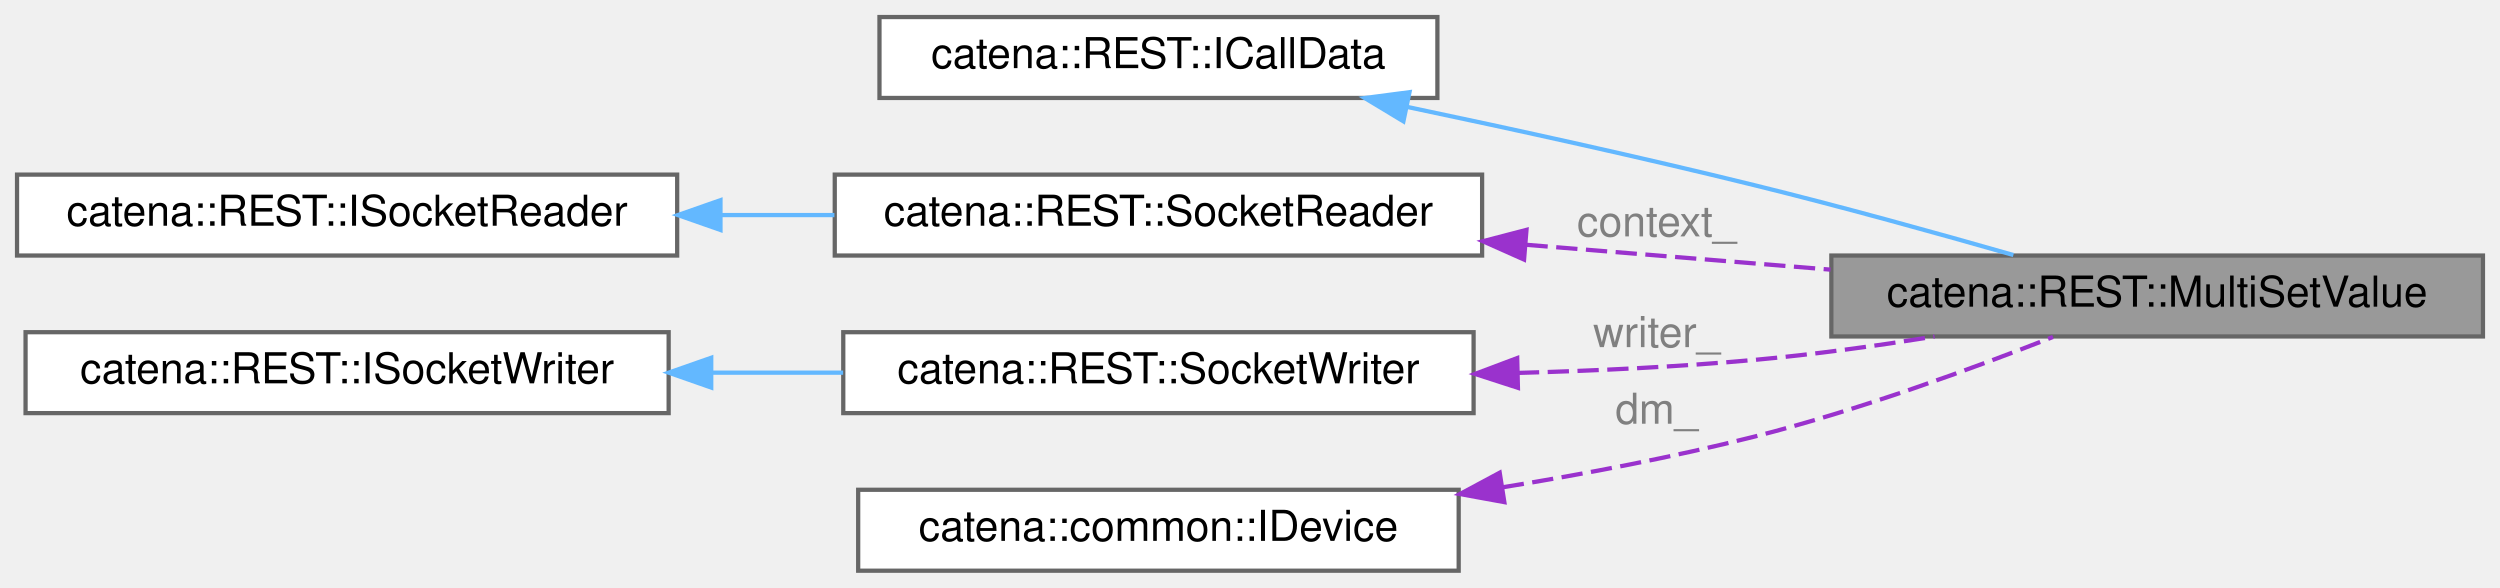
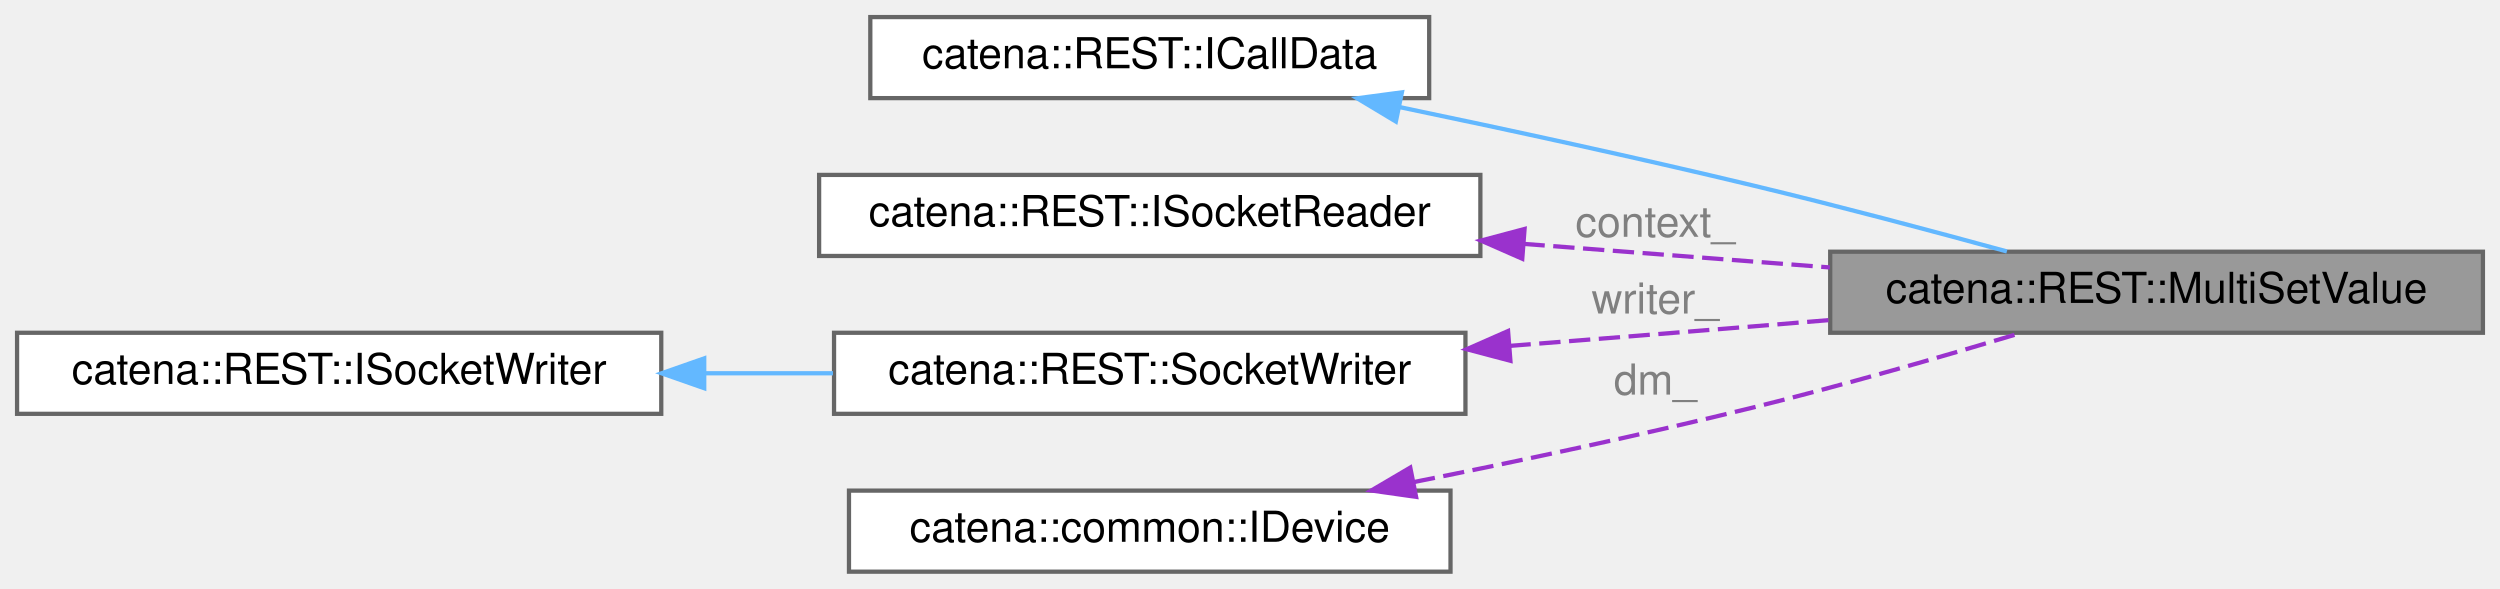
- <svg xmlns="http://www.w3.org/2000/svg" xmlns:xlink="http://www.w3.org/1999/xlink" width="587pt" height="138pt" viewBox="0.00 0.00 587.00 138.00">
+ <svg xmlns="http://www.w3.org/2000/svg" xmlns:xlink="http://www.w3.org/1999/xlink" width="586pt" height="138pt" viewBox="0.00 0.00 586.00 138.00">
  <g id="graph0" class="graph" transform="scale(1 1) rotate(0) translate(4 134)">
    <g id="Node000001" class="node">
      <g id="a_Node000001">
-         <a xlink:title="ICallData class for the MultiSetValue REST controller.">
-           <polygon fill="#999999" stroke="#666666" points="579,-74 426,-74 426,-55 579,-55 579,-74" />
-           <text text-anchor="middle" x="502.5" y="-62" font-family="Helvetica,sans-Serif" font-size="10.00">catena::REST::MultiSetValue</text>
+         <a xlink:title="Generic ICallData class for the SetValue and MultiSetValue REST RPCs.">
+           <polygon fill="#999999" stroke="#666666" points="578,-75 425,-75 425,-56 578,-56 578,-75" />
+           <text text-anchor="middle" x="501.5" y="-63" font-family="Helvetica,sans-Serif" font-size="10.00">catena::REST::MultiSetValue</text>
        </a>
      </g>
    </g>
    <g id="Node000002" class="node">
      <g id="a_Node000002">
-         <a xlink:href="classcatena_1_1REST_1_1ICallData.html" target="_top" xlink:title="Interface class for REST API controllers.">
-           <polygon fill="white" stroke="#666666" points="333.5,-130 202.5,-130 202.5,-111 333.5,-111 333.5,-130" />
-           <text text-anchor="middle" x="268" y="-118" font-family="Helvetica,sans-Serif" font-size="10.00">catena::REST::ICallData</text>
+         <a xlink:href="classcatena_1_1REST_1_1ICallData.html" target="_top" xlink:title="Interface class for the REST API RPCs.">
+           <polygon fill="white" stroke="#666666" points="331,-130 200,-130 200,-111 331,-111 331,-130" />
+           <text text-anchor="middle" x="265.5" y="-118" font-family="Helvetica,sans-Serif" font-size="10.00">catena::REST::ICallData</text>
        </a>
      </g>
    </g>
    <g id="edge1_Node000001_Node000002" class="edge">
      <g id="a_edge1_Node000001_Node000002">
        <a xlink:title=" ">
-           <path fill="none" stroke="#63b8ff" d="M326.53,-108.87C351.63,-103.6 381.35,-97.07 408,-90.5 428.28,-85.5 450.85,-79.24 468.74,-74.12" />
-           <polygon fill="#63b8ff" stroke="#63b8ff" points="325.52,-105.51 316.45,-110.98 326.95,-112.36 325.52,-105.51" />
+           <path fill="none" stroke="#63b8ff" d="M323.99,-108.91C349.49,-103.6 379.81,-97.03 407,-90.5 426.77,-85.75 448.74,-79.9 466.41,-75.06" />
+           <polygon fill="#63b8ff" stroke="#63b8ff" points="323.19,-105.51 314.11,-110.96 324.61,-112.36 323.19,-105.51" />
        </a>
      </g>
    </g>
    <g id="Node000003" class="node">
      <g id="a_Node000003">
-         <a xlink:href="classcatena_1_1REST_1_1SocketReader.html" target="_top" xlink:title="Helper class used to read from a socket using boost.">
-           <polygon fill="white" stroke="#666666" points="344,-93 192,-93 192,-74 344,-74 344,-93" />
-           <text text-anchor="middle" x="268" y="-81" font-family="Helvetica,sans-Serif" font-size="10.00">catena::REST::SocketReader</text>
+         <a xlink:href="classcatena_1_1REST_1_1ISocketReader.html" target="_top" xlink:title="Interface for the SocketReader class.">
+           <polygon fill="white" stroke="#666666" points="343,-93 188,-93 188,-74 343,-74 343,-93" />
+           <text text-anchor="middle" x="265.5" y="-81" font-family="Helvetica,sans-Serif" font-size="10.00">catena::REST::ISocketReader</text>
        </a>
      </g>
    </g>
    <g id="edge2_Node000001_Node000003" class="edge">
      <g id="a_edge2_Node000001_Node000003">
        <a xlink:title=" ">
-           <path fill="none" stroke="#9a32cd" stroke-dasharray="5,2" d="M354.42,-76.52C377.81,-74.61 402.99,-72.55 425.8,-70.69" />
-           <polygon fill="#9a32cd" stroke="#9a32cd" points="353.85,-73.05 344.17,-77.36 354.42,-80.03 353.85,-73.05" />
+           <path fill="none" stroke="#9a32cd" stroke-dasharray="5,2" d="M353.1,-76.84C376.67,-75.03 402,-73.08 424.91,-71.31" />
+           <polygon fill="#9a32cd" stroke="#9a32cd" points="352.82,-73.35 343.12,-77.61 353.36,-80.33 352.82,-73.35" />
        </a>
      </g>
-       <text text-anchor="middle" x="385" y="-78.5" font-family="Helvetica,sans-Serif" font-size="10.00" fill="grey"> context_</text>
+       <text text-anchor="middle" x="384" y="-78.5" font-family="Helvetica,sans-Serif" font-size="10.00" fill="grey"> context_</text>
    </g>
    <g id="Node000004" class="node">
      <g id="a_Node000004">
-         <a xlink:href="classcatena_1_1REST_1_1ISocketReader.html" target="_top" xlink:title="Interface for the SocketReader class.">
-           <polygon fill="white" stroke="#666666" points="155,-93 0,-93 0,-74 155,-74 155,-93" />
-           <text text-anchor="middle" x="77.5" y="-81" font-family="Helvetica,sans-Serif" font-size="10.00">catena::REST::ISocketReader</text>
+         <a xlink:href="classcatena_1_1REST_1_1SocketWriter.html" target="_top" xlink:title="Helper class used to write a unary response to a socket using boost.">
+           <polygon fill="white" stroke="#666666" points="339.5,-56 191.5,-56 191.5,-37 339.5,-37 339.5,-56" />
+           <text text-anchor="middle" x="265.5" y="-44" font-family="Helvetica,sans-Serif" font-size="10.00">catena::REST::SocketWriter</text>
        </a>
      </g>
    </g>
-     <g id="edge3_Node000003_Node000004" class="edge">
-       <g id="a_edge3_Node000003_Node000004">
+     <g id="edge3_Node000001_Node000004" class="edge">
+       <g id="a_edge3_Node000001_Node000004">
        <a xlink:title=" ">
-           <path fill="none" stroke="#63b8ff" d="M165.19,-83.5C174.12,-83.5 183.14,-83.5 191.92,-83.5" />
-           <polygon fill="#63b8ff" stroke="#63b8ff" points="165.17,-80 155.17,-83.5 165.17,-87 165.17,-80" />
+           <path fill="none" stroke="#9a32cd" stroke-dasharray="5,2" d="M349.82,-52.92C368.63,-54.4 388.5,-55.98 407,-57.5 412.85,-57.98 418.9,-58.48 424.98,-58.99" />
+           <polygon fill="#9a32cd" stroke="#9a32cd" points="350.04,-49.43 339.79,-52.14 349.49,-56.41 350.04,-49.43" />
+         </a>
+       </g>
+       <text text-anchor="middle" x="384" y="-60.5" font-family="Helvetica,sans-Serif" font-size="10.00" fill="grey"> writer_</text>
+     </g>
+     <g id="Node000005" class="node">
+       <g id="a_Node000005">
+         <a xlink:href="classcatena_1_1REST_1_1ISocketWriter.html" target="_top" xlink:title="Interface for the SocketWriter classes.">
+           <polygon fill="white" stroke="#666666" points="151,-56 0,-56 0,-37 151,-37 151,-56" />
+           <text text-anchor="middle" x="75.5" y="-44" font-family="Helvetica,sans-Serif" font-size="10.00">catena::REST::ISocketWriter</text>
        </a>
      </g>
    </g>
-     <g id="Node000005" class="node">
-       <g id="a_Node000005">
-         <a xlink:href="classcatena_1_1REST_1_1SocketWriter.html" target="_top" xlink:title="Helper class used to write a unary response to a socket using boost.">
-           <polygon fill="white" stroke="#666666" points="342,-56 194,-56 194,-37 342,-37 342,-56" />
-           <text text-anchor="middle" x="268" y="-44" font-family="Helvetica,sans-Serif" font-size="10.00">catena::REST::SocketWriter</text>
+     <g id="edge4_Node000004_Node000005" class="edge">
+       <g id="a_edge4_Node000004_Node000005">
+         <a xlink:title=" ">
+           <path fill="none" stroke="#63b8ff" d="M161.07,-46.5C171.14,-46.5 181.36,-46.5 191.25,-46.5" />
+           <polygon fill="#63b8ff" stroke="#63b8ff" points="161.07,-43 151.07,-46.5 161.07,-50 161.07,-43" />
        </a>
      </g>
    </g>
-     <g id="edge4_Node000001_Node000005" class="edge">
-       <g id="a_edge4_Node000001_Node000005">
-         <a xlink:title=" ">
-           <path fill="none" stroke="#9a32cd" stroke-dasharray="5,2" d="M352.4,-46.44C370.74,-46.94 390.05,-47.87 408,-49.5 421.75,-50.75 436.55,-52.79 450.22,-54.97" />
-           <polygon fill="#9a32cd" stroke="#9a32cd" points="352.41,-42.94 342.33,-46.2 352.24,-49.93 352.41,-42.94" />
-         </a>
-       </g>
-       <text text-anchor="middle" x="385" y="-52.5" font-family="Helvetica,sans-Serif" font-size="10.00" fill="grey"> writer_</text>
-     </g>
    <g id="Node000006" class="node">
      <g id="a_Node000006">
-         <a xlink:href="classcatena_1_1REST_1_1ISocketWriter.html" target="_top" xlink:title="Interface for the SocketWriter classes.">
-           <polygon fill="white" stroke="#666666" points="153,-56 2,-56 2,-37 153,-37 153,-56" />
-           <text text-anchor="middle" x="77.5" y="-44" font-family="Helvetica,sans-Serif" font-size="10.00">catena::REST::ISocketWriter</text>
+         <a xlink:href="classcatena_1_1common_1_1IDevice.html" target="_top" xlink:title="Interface class for Device.">
+           <polygon fill="white" stroke="#666666" points="336,-19 195,-19 195,0 336,0 336,-19" />
+           <text text-anchor="middle" x="265.5" y="-7" font-family="Helvetica,sans-Serif" font-size="10.00">catena::common::IDevice</text>
        </a>
      </g>
    </g>
-     <g id="edge5_Node000005_Node000006" class="edge">
-       <g id="a_edge5_Node000005_Node000006">
+     <g id="edge5_Node000001_Node000006" class="edge">
+       <g id="a_edge5_Node000001_Node000006">
        <a xlink:title=" ">
-           <path fill="none" stroke="#63b8ff" d="M163.2,-46.5C173.47,-46.5 183.89,-46.5 193.97,-46.5" />
-           <polygon fill="#63b8ff" stroke="#63b8ff" points="163,-43 153,-46.5 163,-50 163,-43" />
+           <path fill="none" stroke="#9a32cd" stroke-dasharray="5,2" d="M327.43,-21.01C352.22,-25.96 381.07,-32.09 407,-38.5 427.99,-43.69 451.37,-50.44 469.5,-55.89" />
+           <polygon fill="#9a32cd" stroke="#9a32cd" points="327.93,-17.54 317.44,-19.03 326.57,-24.4 327.93,-17.54" />
        </a>
      </g>
-     </g>
-     <g id="Node000007" class="node">
-       <g id="a_Node000007">
-         <a xlink:href="classcatena_1_1common_1_1IDevice.html" target="_top" xlink:title="Interface class for Device.">
-           <polygon fill="white" stroke="#666666" points="338.5,-19 197.5,-19 197.5,0 338.5,0 338.5,-19" />
-           <text text-anchor="middle" x="268" y="-7" font-family="Helvetica,sans-Serif" font-size="10.00">catena::common::IDevice</text>
-         </a>
-       </g>
-     </g>
-     <g id="edge6_Node000001_Node000007" class="edge">
-       <g id="a_edge6_Node000001_Node000007">
-         <a xlink:title=" ">
-           <path fill="none" stroke="#9a32cd" stroke-dasharray="5,2" d="M348.86,-19.59C368.35,-22.75 389.04,-26.7 408,-31.5 432.36,-37.67 459.35,-47.54 478.04,-54.88" />
-           <polygon fill="#9a32cd" stroke="#9a32cd" points="349.22,-16.1 338.79,-18 348.13,-23.01 349.22,-16.1" />
-         </a>
-       </g>
-       <text text-anchor="middle" x="385" y="-34.5" font-family="Helvetica,sans-Serif" font-size="10.00" fill="grey"> dm_</text>
+       <text text-anchor="middle" x="384" y="-41.5" font-family="Helvetica,sans-Serif" font-size="10.00" fill="grey"> dm_</text>
    </g>
  </g>
</svg>
